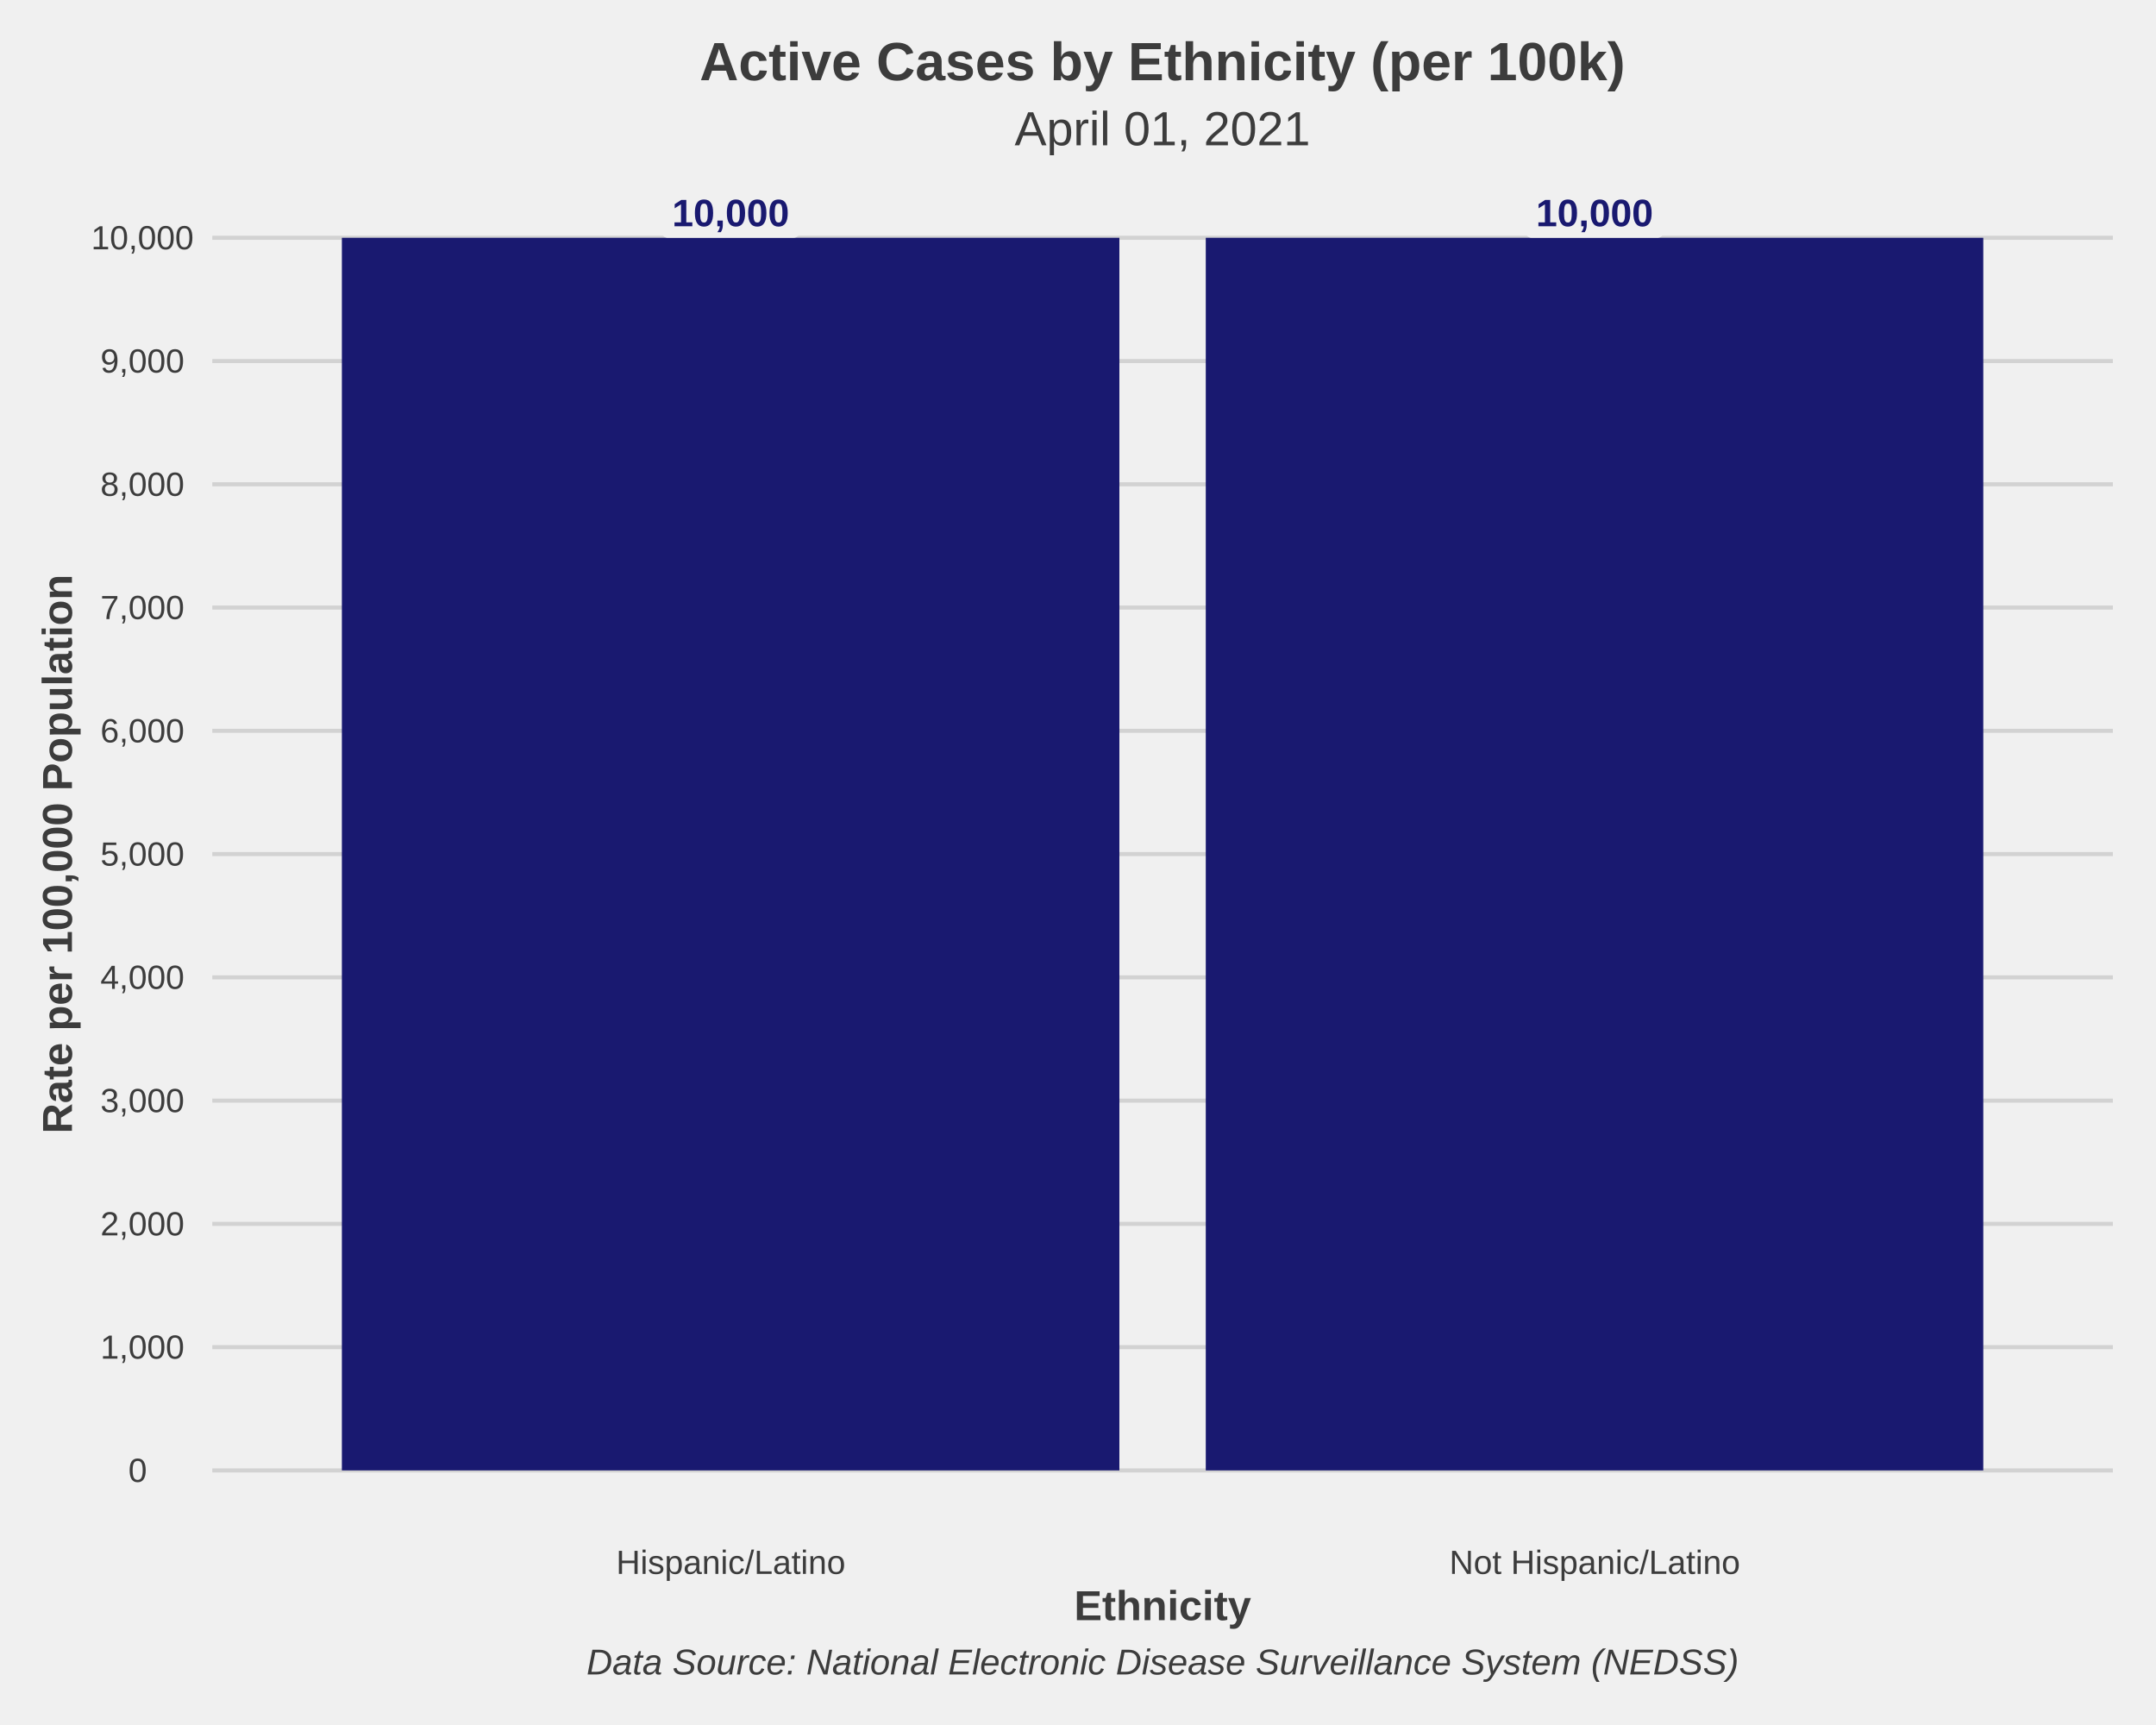
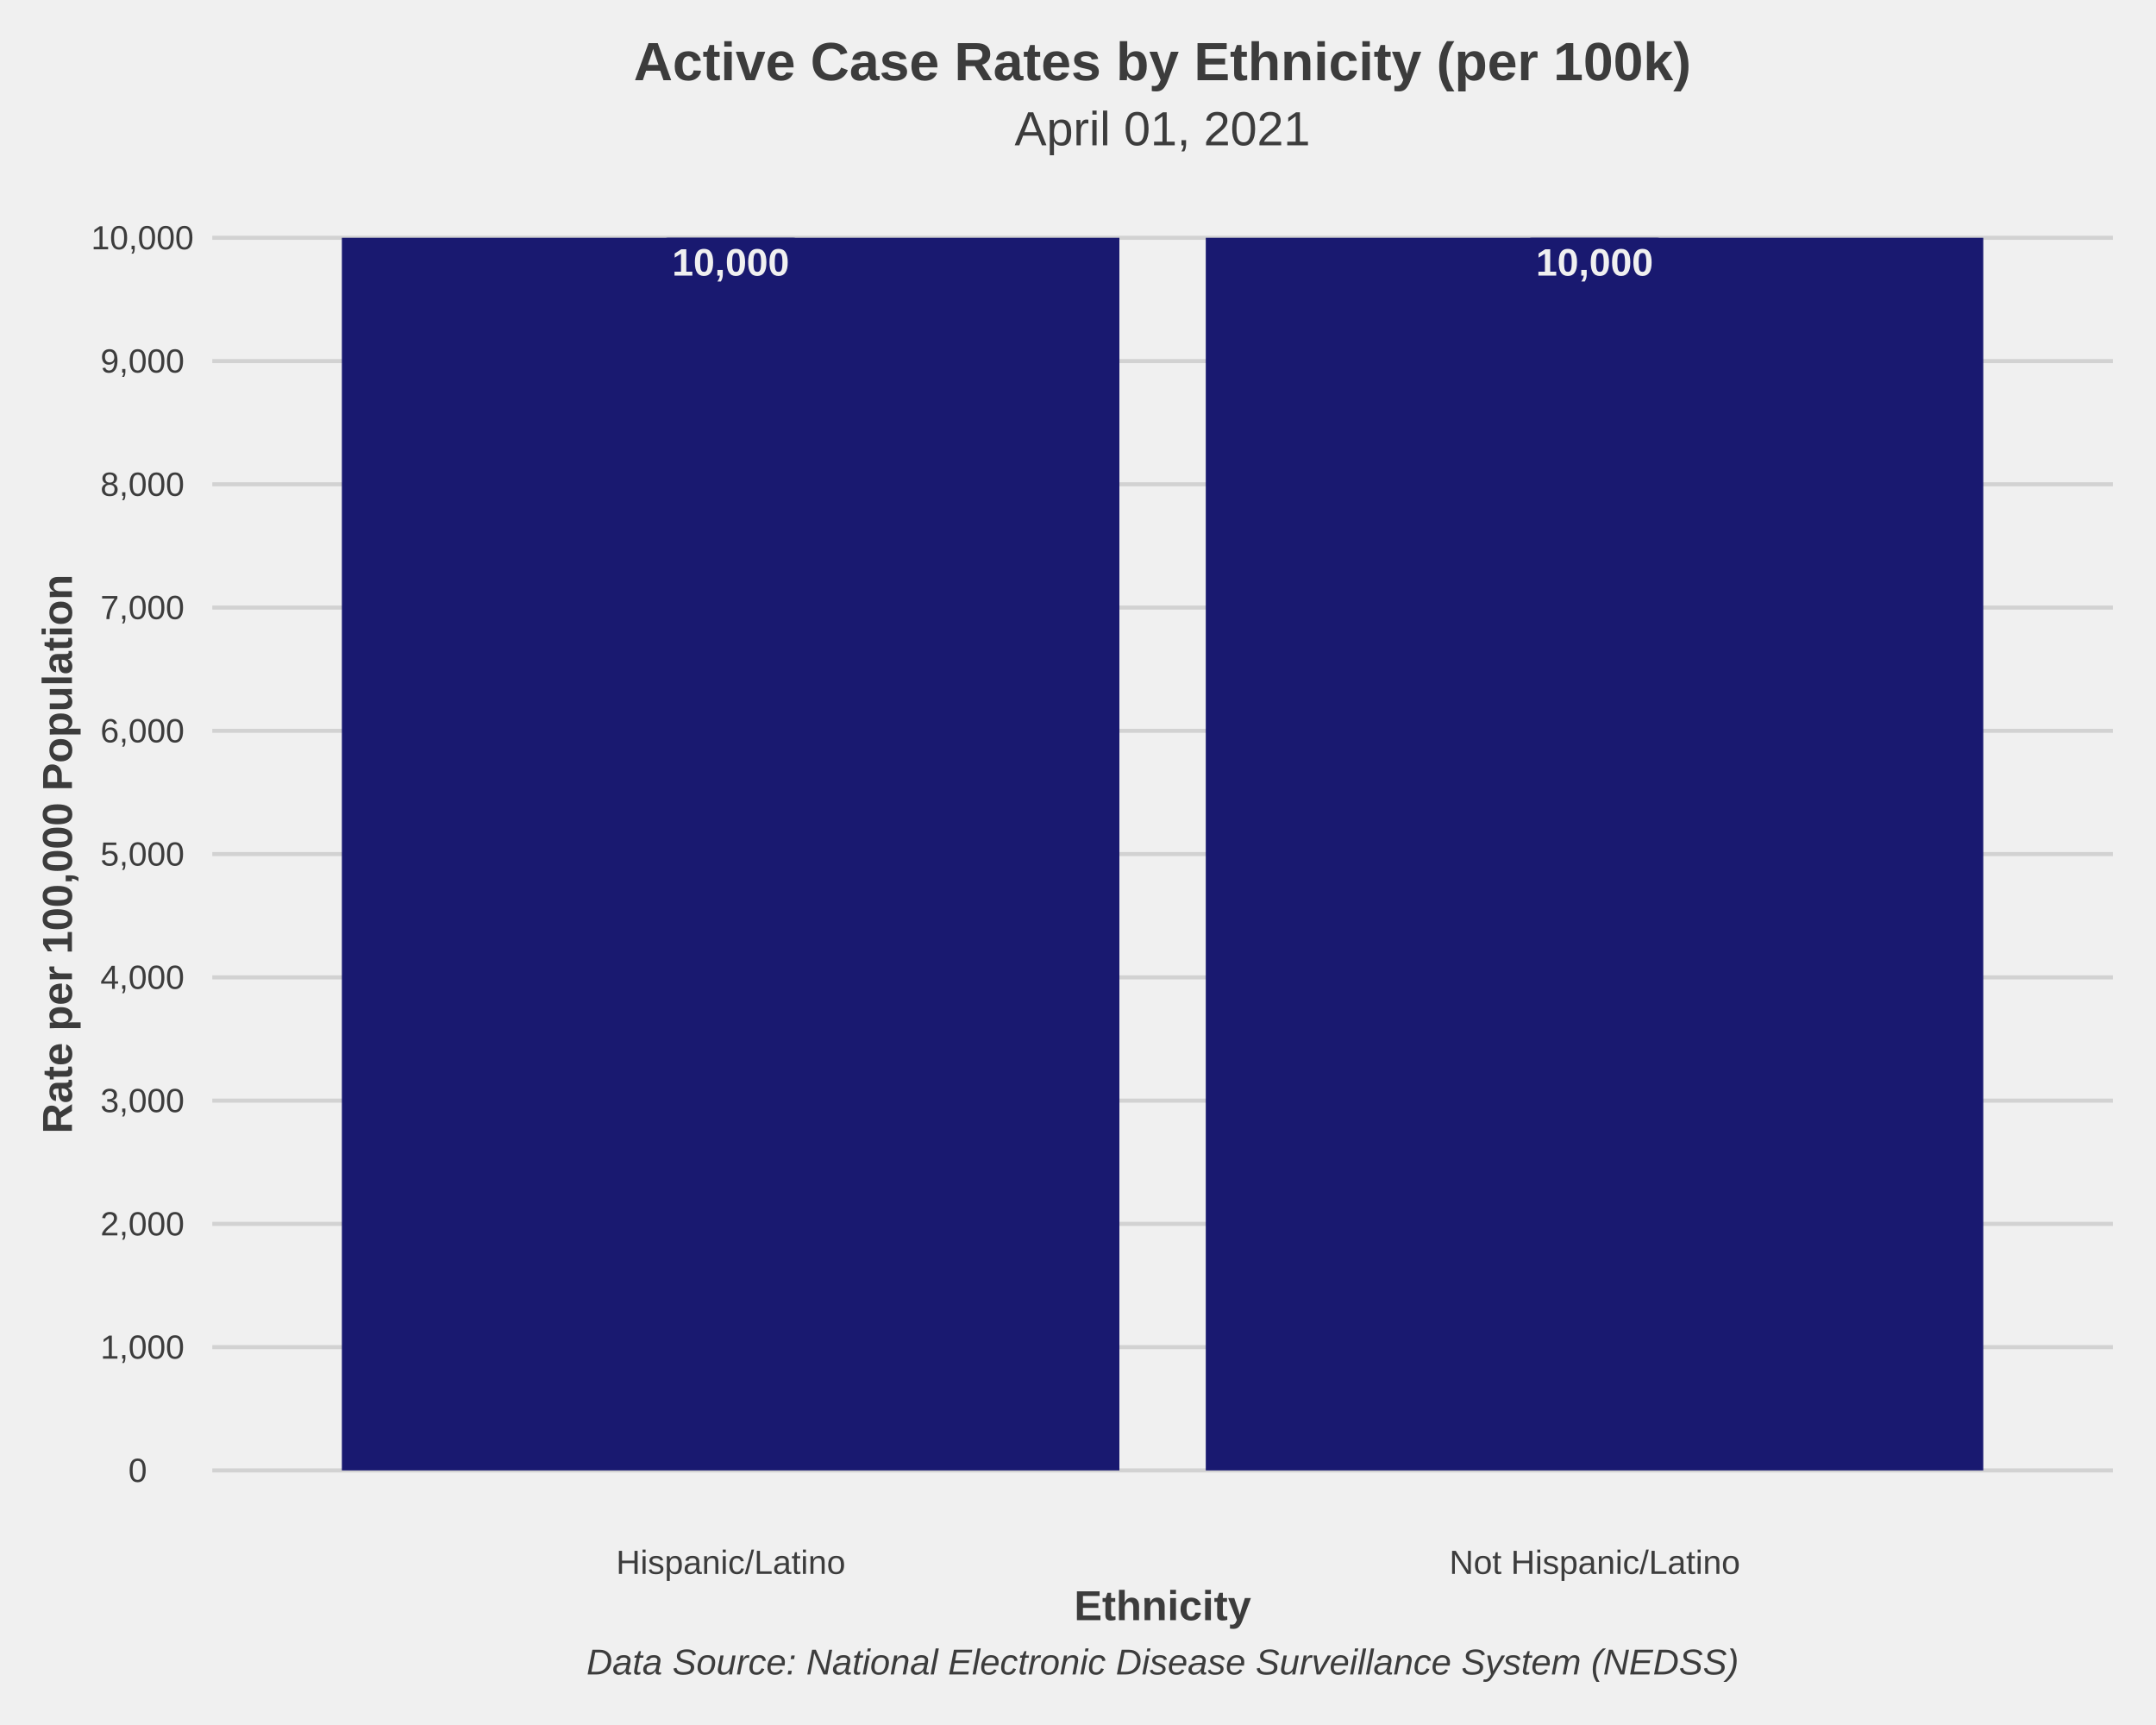
<svg xmlns="http://www.w3.org/2000/svg" viewBox="0 0 720.00 576.00">
  <defs>
    <style type="text/css">
    line, polyline, polygon, path, rect, circle {
      fill: none;
      stroke: #000000;
      stroke-linecap: round;
      stroke-linejoin: round;
      stroke-miterlimit: 10.00;
    }
  </style>
  </defs>
  <rect width="100%" height="100%" style="stroke: none; fill: #FFFFFF;" />
  <rect x="0.00" y="0.00" width="720.00" height="576.00" style="stroke-width: 1.36; stroke: none; fill: #F0F0F0;" />
  <defs>
    <clipPath id="cpNzAuOTB8NzA1LjYwfDUxMS41N3w1OC44Mg==">
      <rect x="70.90" y="58.82" width="634.70" height="452.75" />
    </clipPath>
  </defs>
  <rect x="70.90" y="58.82" width="634.70" height="452.75" style="stroke-width: 1.36; stroke: none; fill: #F0F0F0;" clip-path="url(#cpNzAuOTB8NzA1LjYwfDUxMS41N3w1OC44Mg==)" />
  <polyline points="70.90,490.99 705.60,490.99 " style="stroke-width: 1.36; stroke: #D2D2D2; stroke-linecap: butt;" clip-path="url(#cpNzAuOTB8NzA1LjYwfDUxMS41N3w1OC44Mg==)" />
  <polyline points="70.90,449.83 705.60,449.83 " style="stroke-width: 1.36; stroke: #D2D2D2; stroke-linecap: butt;" clip-path="url(#cpNzAuOTB8NzA1LjYwfDUxMS41N3w1OC44Mg==)" />
  <polyline points="70.90,408.67 705.60,408.67 " style="stroke-width: 1.36; stroke: #D2D2D2; stroke-linecap: butt;" clip-path="url(#cpNzAuOTB8NzA1LjYwfDUxMS41N3w1OC44Mg==)" />
  <polyline points="70.90,367.51 705.60,367.51 " style="stroke-width: 1.36; stroke: #D2D2D2; stroke-linecap: butt;" clip-path="url(#cpNzAuOTB8NzA1LjYwfDUxMS41N3w1OC44Mg==)" />
  <polyline points="70.90,326.35 705.60,326.35 " style="stroke-width: 1.36; stroke: #D2D2D2; stroke-linecap: butt;" clip-path="url(#cpNzAuOTB8NzA1LjYwfDUxMS41N3w1OC44Mg==)" />
  <polyline points="70.90,285.19 705.60,285.19 " style="stroke-width: 1.36; stroke: #D2D2D2; stroke-linecap: butt;" clip-path="url(#cpNzAuOTB8NzA1LjYwfDUxMS41N3w1OC44Mg==)" />
  <polyline points="70.90,244.03 705.60,244.03 " style="stroke-width: 1.36; stroke: #D2D2D2; stroke-linecap: butt;" clip-path="url(#cpNzAuOTB8NzA1LjYwfDUxMS41N3w1OC44Mg==)" />
  <polyline points="70.90,202.87 705.60,202.87 " style="stroke-width: 1.36; stroke: #D2D2D2; stroke-linecap: butt;" clip-path="url(#cpNzAuOTB8NzA1LjYwfDUxMS41N3w1OC44Mg==)" />
  <polyline points="70.90,161.71 705.60,161.71 " style="stroke-width: 1.36; stroke: #D2D2D2; stroke-linecap: butt;" clip-path="url(#cpNzAuOTB8NzA1LjYwfDUxMS41N3w1OC44Mg==)" />
  <polyline points="70.90,120.56 705.60,120.56 " style="stroke-width: 1.36; stroke: #D2D2D2; stroke-linecap: butt;" clip-path="url(#cpNzAuOTB8NzA1LjYwfDUxMS41N3w1OC44Mg==)" />
  <polyline points="70.90,79.40 705.60,79.40 " style="stroke-width: 1.36; stroke: #D2D2D2; stroke-linecap: butt;" clip-path="url(#cpNzAuOTB8NzA1LjYwfDUxMS41N3w1OC44Mg==)" />
  <rect x="114.17" y="79.40" width="259.65" height="411.59" style="stroke-width: 1.07; stroke: none; stroke-linecap: square; stroke-linejoin: miter; fill: #191970;" clip-path="url(#cpNzAuOTB8NzA1LjYwfDUxMS41N3w1OC44Mg==)" />
  <rect x="402.67" y="79.40" width="259.65" height="411.59" style="stroke-width: 1.07; stroke: none; stroke-linecap: square; stroke-linejoin: miter; fill: #191970;" clip-path="url(#cpNzAuOTB8NzA1LjYwfDUxMS41N3w1OC44Mg==)" />
-   <polygon points="223.00,79.40 264.99,79.40 264.91,79.39 265.25,79.38 265.59,79.31 265.92,79.19 266.22,79.01 266.49,78.79 266.72,78.53 266.91,78.24 267.04,77.92 267.13,77.58 267.15,77.24 267.15,77.24 267.15,65.56 267.15,65.56 267.13,65.21 267.04,64.88 266.91,64.56 266.72,64.26 266.49,64.00 266.22,63.78 265.92,63.61 265.59,63.48 265.25,63.41 264.99,63.40 223.00,63.40 223.26,63.41 222.92,63.40 222.57,63.44 222.24,63.54 221.92,63.69 221.64,63.89 221.39,64.13 221.18,64.40 221.02,64.71 220.91,65.04 220.85,65.39 220.84,65.56 220.84,77.24 220.85,77.06 220.85,77.41 220.91,77.75 221.02,78.08 221.18,78.39 221.39,78.67 221.64,78.91 221.92,79.11 222.24,79.26 222.57,79.35 222.92,79.39 " style="stroke-width: 0.00; stroke: none; fill: #F0F0F0;" clip-path="url(#cpNzAuOTB8NzA1LjYwfDUxMS41N3w1OC44Mg==)" />
+   <polygon points="223.00,95.39 264.99,95.39 264.91,95.39 265.25,95.38 265.59,95.31 265.92,95.18 266.22,95.01 266.49,94.79 266.72,94.53 266.91,94.24 267.04,93.92 267.13,93.58 267.15,93.23 267.15,93.23 267.15,81.56 267.15,81.56 267.13,81.21 267.04,80.87 266.91,80.55 266.72,80.26 266.49,80.00 266.22,79.78 265.92,79.60 265.59,79.48 265.25,79.41 264.99,79.40 223.00,79.40 223.26,79.41 222.92,79.40 222.57,79.44 222.24,79.54 221.92,79.69 221.64,79.88 221.39,80.12 221.18,80.40 221.02,80.71 220.91,81.04 220.85,81.38 220.84,81.56 220.84,93.23 220.85,93.06 220.85,93.41 220.91,93.75 221.02,94.08 221.18,94.39 221.39,94.67 221.64,94.91 221.92,95.10 222.24,95.25 222.57,95.35 222.92,95.39 " style="stroke-width: 0.00; stroke: none; fill: #191970;" clip-path="url(#cpNzAuOTB8NzA1LjYwfDUxMS41N3w1OC44Mg==)" />
  <g clip-path="url(#cpNzAuOTB8NzA1LjYwfDUxMS41N3w1OC44Mg==)">
-     <text x="224.44" y="75.55" style="font-size: 12.80px; font-weight: bold; fill: #191970; font-family: Liberation Sans;" textLength="39.11px" lengthAdjust="spacingAndGlyphs">10,000</text>
+     <text x="224.44" y="92.03" style="font-size: 12.80px; font-weight: bold; fill: #F0F0F0; font-family: Liberation Sans;" textLength="39.11px" lengthAdjust="spacingAndGlyphs">10,000</text>
  </g>
-   <polygon points="511.50,79.40 553.49,79.40 553.41,79.39 553.75,79.38 554.10,79.31 554.42,79.19 554.72,79.01 554.99,78.79 555.22,78.53 555.41,78.24 555.54,77.92 555.63,77.58 555.65,77.24 555.65,77.24 555.65,65.56 555.65,65.56 555.63,65.21 555.54,64.88 555.41,64.56 555.22,64.26 554.99,64.00 554.72,63.78 554.42,63.61 554.10,63.48 553.75,63.41 553.49,63.40 511.50,63.40 511.77,63.41 511.42,63.40 511.07,63.44 510.74,63.54 510.42,63.69 510.14,63.89 509.89,64.13 509.68,64.40 509.52,64.71 509.41,65.04 509.35,65.39 509.34,65.56 509.34,77.24 509.35,77.06 509.35,77.41 509.41,77.75 509.52,78.08 509.68,78.39 509.89,78.67 510.14,78.91 510.42,79.11 510.74,79.26 511.07,79.35 511.42,79.39 " style="stroke-width: 0.00; stroke: none; fill: #F0F0F0;" clip-path="url(#cpNzAuOTB8NzA1LjYwfDUxMS41N3w1OC44Mg==)" />
+   <polygon points="511.50,95.39 553.49,95.39 553.41,95.39 553.75,95.38 554.10,95.31 554.42,95.18 554.72,95.01 554.99,94.79 555.22,94.53 555.41,94.24 555.54,93.92 555.63,93.58 555.65,93.23 555.65,93.23 555.65,81.56 555.65,81.56 555.63,81.21 555.54,80.87 555.41,80.55 555.22,80.26 554.99,80.00 554.72,79.78 554.42,79.60 554.10,79.48 553.75,79.41 553.49,79.40 511.50,79.40 511.77,79.41 511.42,79.40 511.07,79.44 510.74,79.54 510.42,79.69 510.14,79.88 509.89,80.12 509.68,80.40 509.52,80.71 509.41,81.04 509.35,81.38 509.34,81.56 509.34,93.23 509.35,93.06 509.35,93.41 509.41,93.75 509.52,94.08 509.68,94.39 509.89,94.67 510.14,94.91 510.42,95.10 510.74,95.25 511.07,95.35 511.42,95.39 " style="stroke-width: 0.00; stroke: none; fill: #191970;" clip-path="url(#cpNzAuOTB8NzA1LjYwfDUxMS41N3w1OC44Mg==)" />
  <g clip-path="url(#cpNzAuOTB8NzA1LjYwfDUxMS41N3w1OC44Mg==)">
-     <text x="512.94" y="75.55" style="font-size: 12.80px; font-weight: bold; fill: #191970; font-family: Liberation Sans;" textLength="39.11px" lengthAdjust="spacingAndGlyphs">10,000</text>
+     <text x="512.94" y="92.03" style="font-size: 12.80px; font-weight: bold; fill: #F0F0F0; font-family: Liberation Sans;" textLength="39.11px" lengthAdjust="spacingAndGlyphs">10,000</text>
  </g>
  <rect x="70.90" y="58.82" width="634.70" height="452.75" style="stroke-width: 1.36; stroke: none;" clip-path="url(#cpNzAuOTB8NzA1LjYwfDUxMS41N3w1OC44Mg==)" />
  <defs>
    <clipPath id="cpMC4wMHw3MjAuMDB8NTc2LjAwfDAuMDA=">
      <rect x="0.00" y="0.00" width="720.00" height="576.00" />
    </clipPath>
  </defs>
  <g clip-path="url(#cpMC4wMHw3MjAuMDB8NTc2LjAwfDAuMDA=)">
    <text x="42.86" y="494.84" style="font-size: 11.20px; fill: #3C3C3C; font-family: Liberation Sans;" textLength="21.77px" lengthAdjust="spacingAndGlyphs">     0</text>
  </g>
  <g clip-path="url(#cpMC4wMHw3MjAuMDB8NTc2LjAwfDAuMDA=)">
    <text x="33.53" y="453.68" style="font-size: 11.20px; fill: #3C3C3C; font-family: Liberation Sans;" textLength="31.09px" lengthAdjust="spacingAndGlyphs"> 1,000</text>
  </g>
  <g clip-path="url(#cpMC4wMHw3MjAuMDB8NTc2LjAwfDAuMDA=)">
    <text x="33.53" y="412.52" style="font-size: 11.20px; fill: #3C3C3C; font-family: Liberation Sans;" textLength="31.09px" lengthAdjust="spacingAndGlyphs"> 2,000</text>
  </g>
  <g clip-path="url(#cpMC4wMHw3MjAuMDB8NTc2LjAwfDAuMDA=)">
    <text x="33.53" y="371.36" style="font-size: 11.20px; fill: #3C3C3C; font-family: Liberation Sans;" textLength="31.09px" lengthAdjust="spacingAndGlyphs"> 3,000</text>
  </g>
  <g clip-path="url(#cpMC4wMHw3MjAuMDB8NTc2LjAwfDAuMDA=)">
    <text x="33.53" y="330.20" style="font-size: 11.20px; fill: #3C3C3C; font-family: Liberation Sans;" textLength="31.09px" lengthAdjust="spacingAndGlyphs"> 4,000</text>
  </g>
  <g clip-path="url(#cpMC4wMHw3MjAuMDB8NTc2LjAwfDAuMDA=)">
    <text x="33.53" y="289.04" style="font-size: 11.20px; fill: #3C3C3C; font-family: Liberation Sans;" textLength="31.09px" lengthAdjust="spacingAndGlyphs"> 5,000</text>
  </g>
  <g clip-path="url(#cpMC4wMHw3MjAuMDB8NTc2LjAwfDAuMDA=)">
    <text x="33.53" y="247.88" style="font-size: 11.20px; fill: #3C3C3C; font-family: Liberation Sans;" textLength="31.09px" lengthAdjust="spacingAndGlyphs"> 6,000</text>
  </g>
  <g clip-path="url(#cpMC4wMHw3MjAuMDB8NTc2LjAwfDAuMDA=)">
    <text x="33.53" y="206.72" style="font-size: 11.20px; fill: #3C3C3C; font-family: Liberation Sans;" textLength="31.09px" lengthAdjust="spacingAndGlyphs"> 7,000</text>
  </g>
  <g clip-path="url(#cpMC4wMHw3MjAuMDB8NTc2LjAwfDAuMDA=)">
    <text x="33.53" y="165.57" style="font-size: 11.20px; fill: #3C3C3C; font-family: Liberation Sans;" textLength="31.09px" lengthAdjust="spacingAndGlyphs"> 8,000</text>
  </g>
  <g clip-path="url(#cpMC4wMHw3MjAuMDB8NTc2LjAwfDAuMDA=)">
    <text x="33.53" y="124.41" style="font-size: 11.20px; fill: #3C3C3C; font-family: Liberation Sans;" textLength="31.09px" lengthAdjust="spacingAndGlyphs"> 9,000</text>
  </g>
  <g clip-path="url(#cpMC4wMHw3MjAuMDB8NTc2LjAwfDAuMDA=)">
    <text x="30.42" y="83.25" style="font-size: 11.20px; fill: #3C3C3C; font-family: Liberation Sans;" textLength="34.20px" lengthAdjust="spacingAndGlyphs">10,000</text>
  </g>
  <g clip-path="url(#cpMC4wMHw3MjAuMDB8NTc2LjAwfDAuMDA=)">
    <text x="205.76" y="525.55" style="font-size: 11.20px; fill: #3C3C3C; font-family: Liberation Sans;" textLength="76.47px" lengthAdjust="spacingAndGlyphs">Hispanic/Latino</text>
  </g>
  <g clip-path="url(#cpMC4wMHw3MjAuMDB8NTc2LjAwfDAuMDA=)">
    <text x="484.01" y="525.55" style="font-size: 11.20px; fill: #3C3C3C; font-family: Liberation Sans;" textLength="96.98px" lengthAdjust="spacingAndGlyphs">Not Hispanic/Latino</text>
  </g>
  <g clip-path="url(#cpMC4wMHw3MjAuMDB8NTc2LjAwfDAuMDA=)">
    <text x="358.70" y="540.99" style="font-size: 14.00px; font-weight: bold; fill: #3C3C3C; font-family: Liberation Sans;" textLength="59.09px" lengthAdjust="spacingAndGlyphs">Ethnicity</text>
  </g>
  <g clip-path="url(#cpMC4wMHw3MjAuMDB8NTc2LjAwfDAuMDA=)">
    <text transform="translate(24.02,378.52) rotate(-90)" style="font-size: 14.00px; font-weight: bold; fill: #3C3C3C; font-family: Liberation Sans;" textLength="186.66px" lengthAdjust="spacingAndGlyphs">Rate per 100,000 Population</text>
  </g>
  <g clip-path="url(#cpMC4wMHw3MjAuMDB8NTc2LjAwfDAuMDA=)">
    <text x="338.83" y="48.51" style="font-size: 16.00px; fill: #3C3C3C; font-family: Liberation Sans;" textLength="98.83px" lengthAdjust="spacingAndGlyphs">April 01, 2021</text>
  </g>
  <g clip-path="url(#cpMC4wMHw3MjAuMDB8NTc2LjAwfDAuMDA=)">
-     <text x="233.63" y="26.79" style="font-size: 18.00px; font-weight: bold; fill: #3C3C3C; font-family: Liberation Sans;" textLength="309.23px" lengthAdjust="spacingAndGlyphs">Active Cases by Ethnicity (per 100k)</text>
+     <text x="211.62" y="26.79" style="font-size: 18.00px; font-weight: bold; fill: #3C3C3C; font-family: Liberation Sans;" textLength="353.27px" lengthAdjust="spacingAndGlyphs">Active Case Rates by Ethnicity (per 100k)</text>
  </g>
  <g clip-path="url(#cpMC4wMHw3MjAuMDB8NTc2LjAwfDAuMDA=)">
    <text x="195.86" y="559.12" style="font-size: 12.00px; font-style: italic; fill: #3C3C3C; font-family: Liberation Sans;" textLength="384.78px" lengthAdjust="spacingAndGlyphs">Data Source: National Electronic Disease Surveillance System (NEDSS)</text>
  </g>
</svg>
